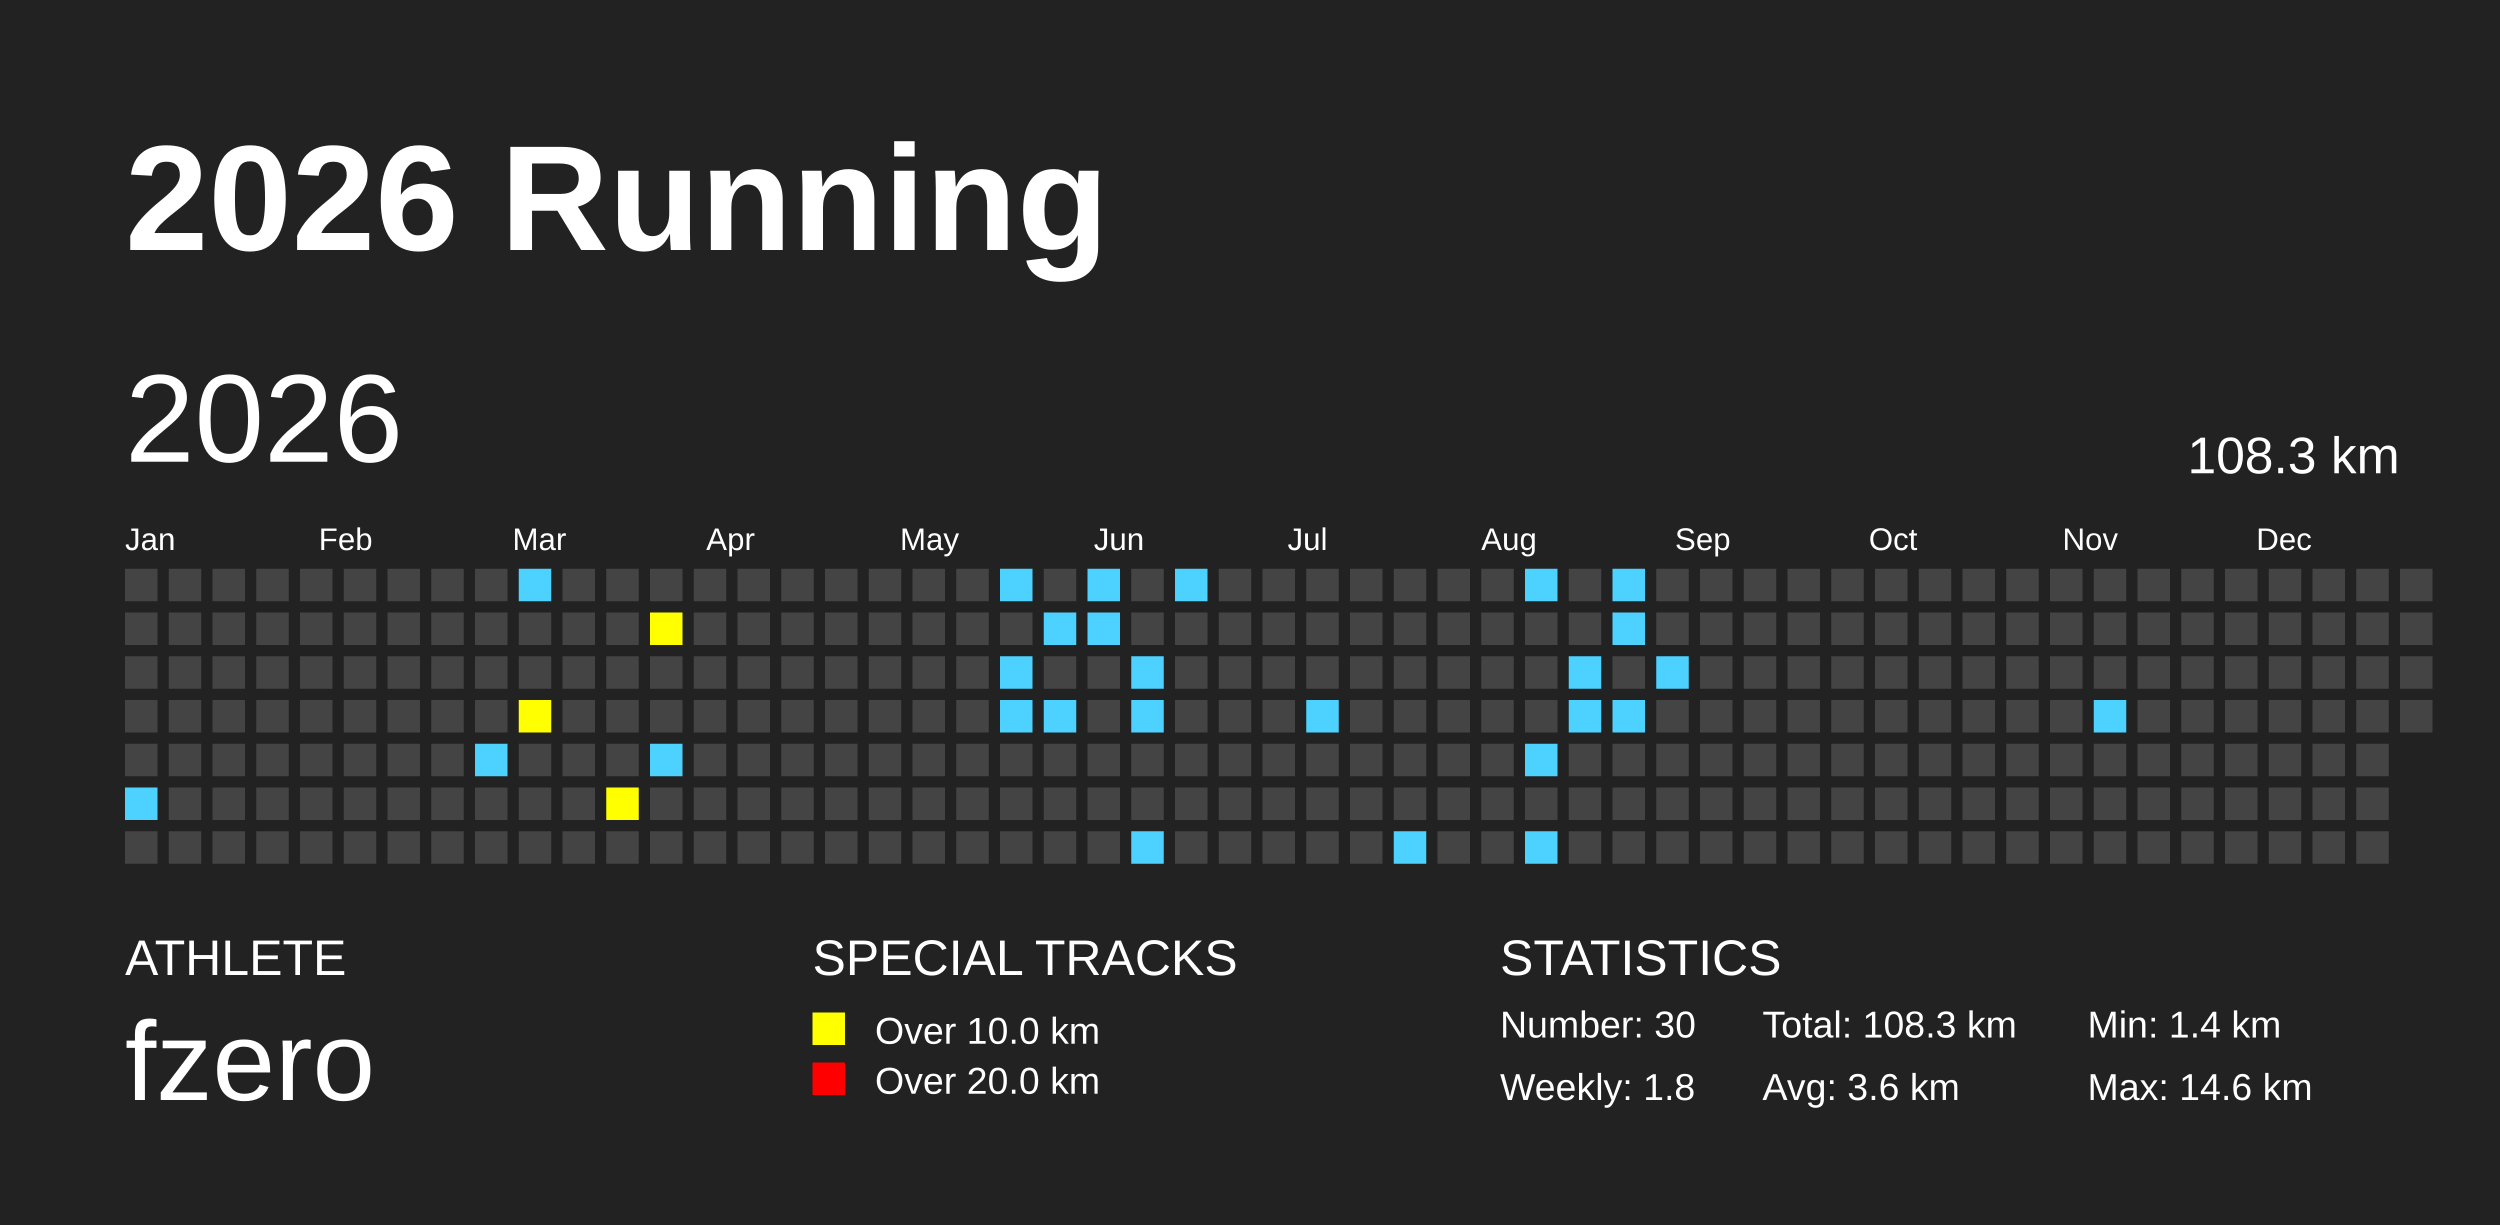
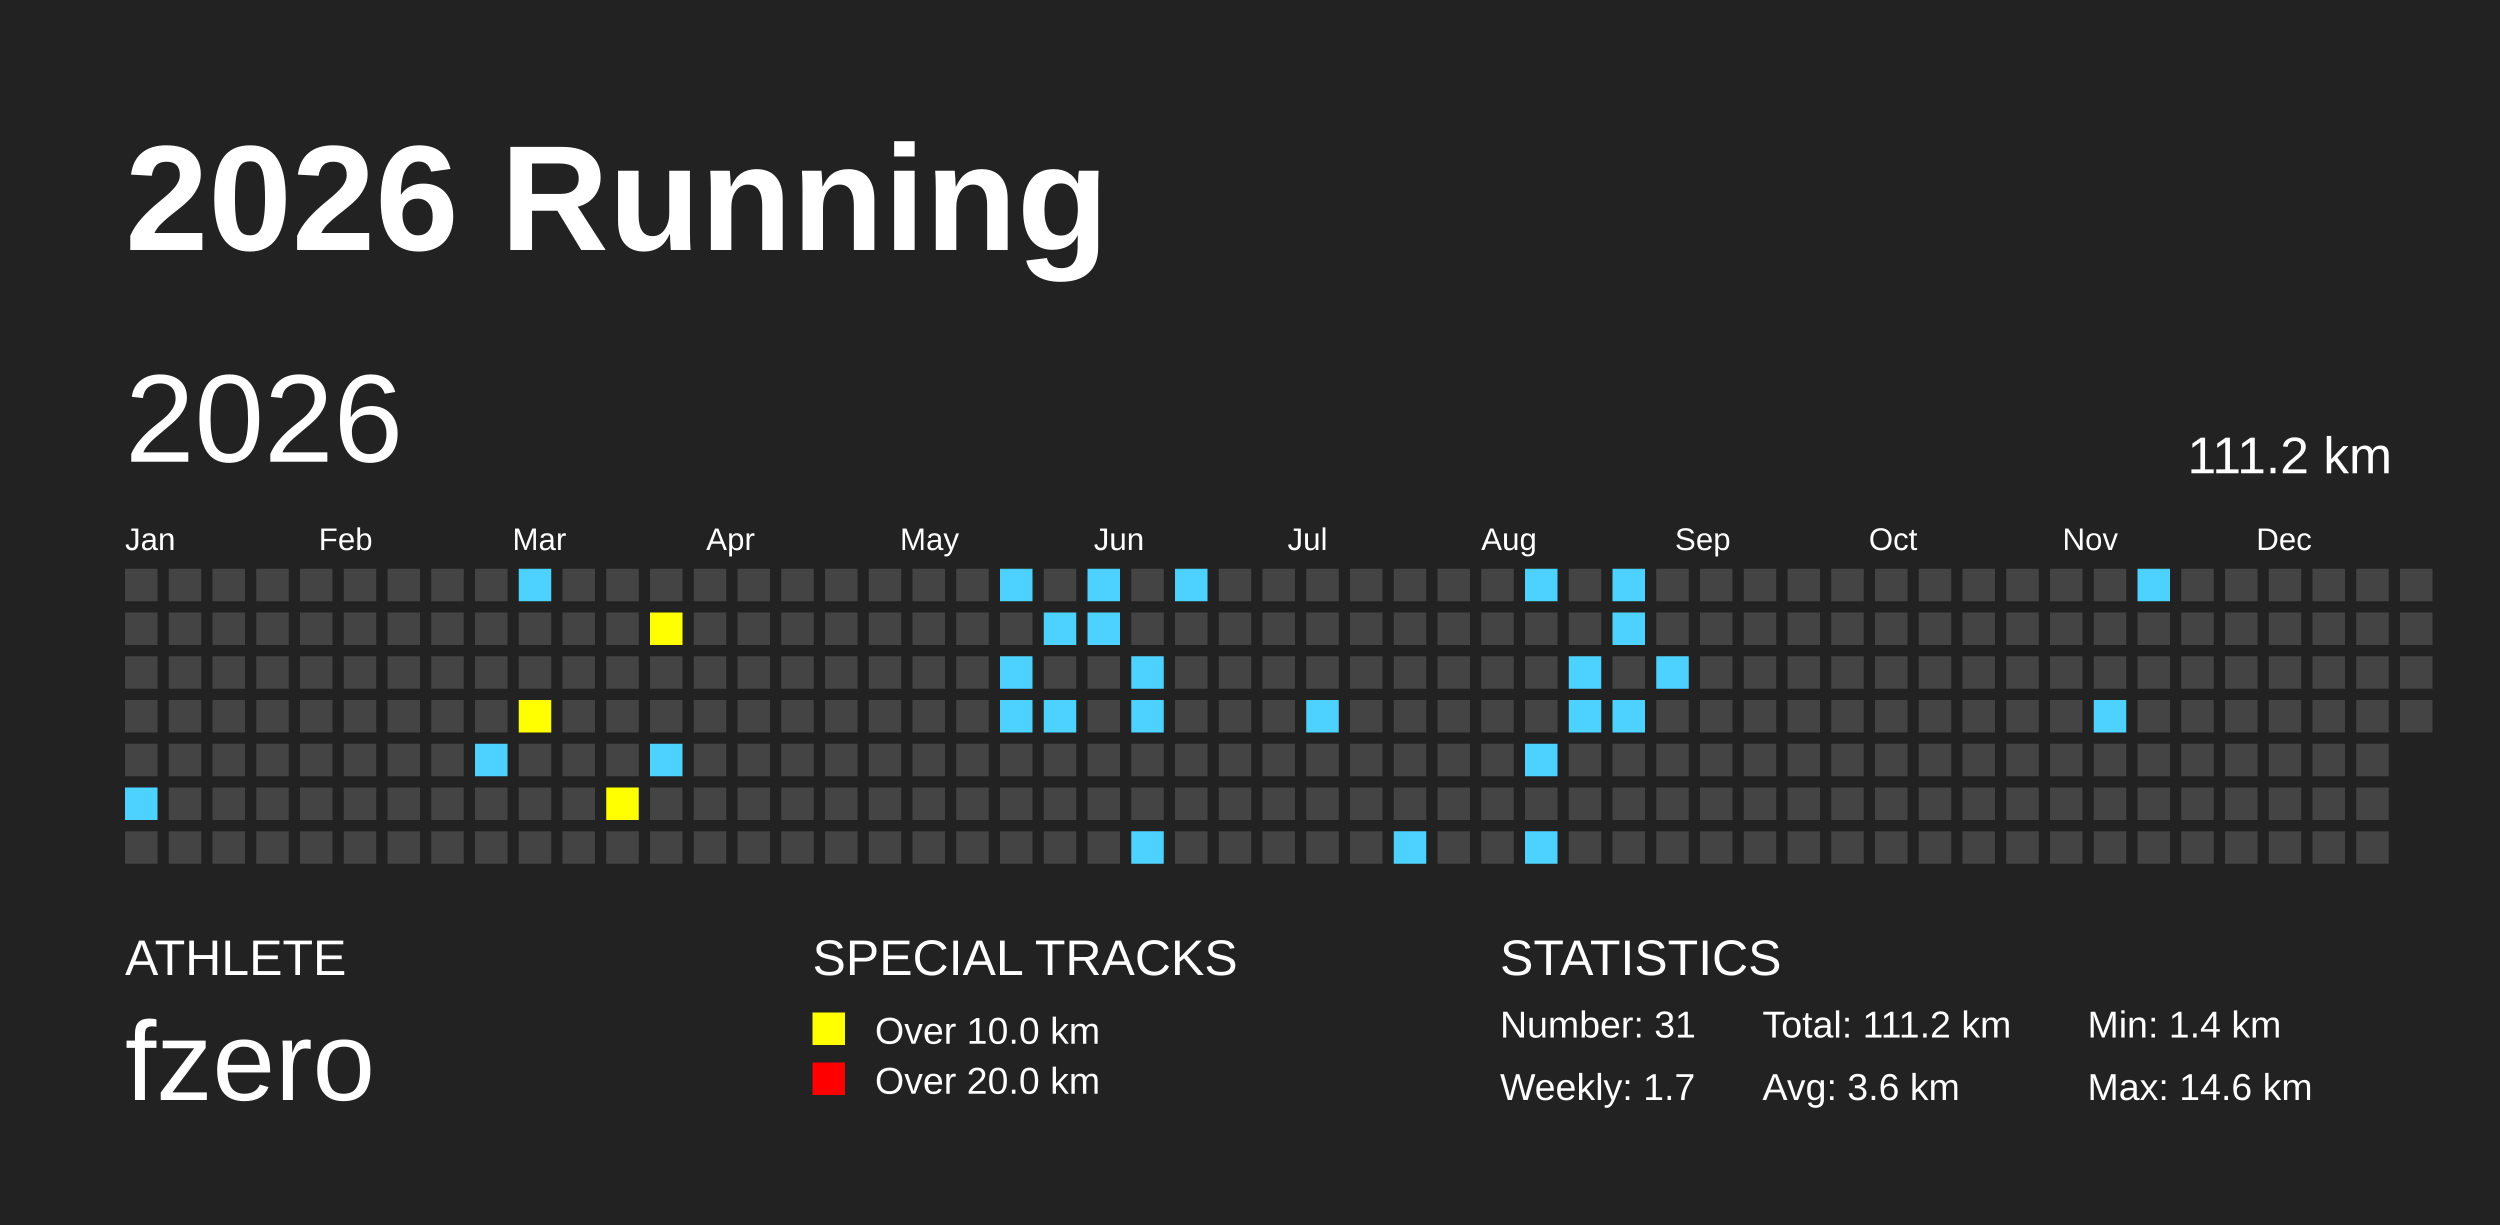
<svg xmlns="http://www.w3.org/2000/svg" baseProfile="full" height="98mm" version="1.1" viewBox="0,0,200,98" width="200mm">
  <defs />
  <rect fill="#222222" height="98" width="200" x="0" y="0" />
  <text fill="#FFFFFF" style="font-size:12px; font-family:Arial; font-weight:bold;" x="10" y="20">2026 Running</text>
  <text fill="#FFFFFF" style="font-size:4px; font-family:Arial" x="10" y="78">ATHLETE</text>
  <text fill="#FFFFFF" style="font-size:9px; font-family:Arial" x="10" y="88">fzero</text>
  <text fill="#FFFFFF" style="font-size:4px; font-family:Arial" x="65" y="78">SPECIAL TRACKS</text>
  <rect fill="yellow" height="2.6" width="2.6" x="65" y="81" />
  <text fill="#FFFFFF" style="font-size:3px; font-family:Arial" x="70" y="83.5">Over 10.0 km</text>
  <rect fill="red" height="2.6" width="2.6" x="65" y="85" />
  <text fill="#FFFFFF" style="font-size:3px; font-family:Arial" x="70" y="87.5">Over 20.0 km</text>
  <text fill="#FFFFFF" style="font-size:4px; font-family:Arial" x="120" y="78">STATISTICS</text>
-   <text fill="#FFFFFF" style="font-size:3px; font-family:Arial" x="120" y="83">Number: 30</text>
-   <text fill="#FFFFFF" style="font-size:3px; font-family:Arial" x="120" y="88">Weekly: 1.8</text>
-   <text fill="#FFFFFF" style="font-size:3px; font-family:Arial" x="141" y="83">Total: 108.3 km</text>
+   <text fill="#FFFFFF" style="font-size:3px; font-family:Arial" x="120" y="83">Number: 31</text>
+   <text fill="#FFFFFF" style="font-size:3px; font-family:Arial" x="120" y="88">Weekly: 1.7</text>
+   <text fill="#FFFFFF" style="font-size:3px; font-family:Arial" x="141" y="83">Total: 111.2 km</text>
  <text fill="#FFFFFF" style="font-size:3px; font-family:Arial" x="141" y="88">Avg: 3.6 km</text>
  <text fill="#FFFFFF" style="font-size:3px; font-family:Arial" x="167" y="83">Min: 1.4 km</text>
  <text fill="#FFFFFF" style="font-size:3px; font-family:Arial" x="167" y="88">Max: 14.6 km</text>
  <text dominant-baseline="hanging" fill="#FFFFFF" style="font-size:10.0px; font-family:Arial;" x="10" y="30">2026</text>
-   <text dominant-baseline="hanging" fill="#FFFFFF" style="font-size:4.125px; font-family:Arial;" x="175" y="35">108.3 km</text>
+   <text dominant-baseline="hanging" fill="#FFFFFF" style="font-size:4.125px; font-family:Arial;" x="175" y="35">111.2 km</text>
  <text fill="#FFFFFF" style="font-size:2.5px; font-family:Arial" x="10.0" y="44">Jan</text>
  <text fill="#FFFFFF" style="font-size:2.5px; font-family:Arial" x="25.5" y="44">Feb</text>
  <text fill="#FFFFFF" style="font-size:2.5px; font-family:Arial" x="41.0" y="44">Mar</text>
  <text fill="#FFFFFF" style="font-size:2.5px; font-family:Arial" x="56.5" y="44">Apr</text>
  <text fill="#FFFFFF" style="font-size:2.5px; font-family:Arial" x="72.0" y="44">May</text>
  <text fill="#FFFFFF" style="font-size:2.5px; font-family:Arial" x="87.5" y="44">Jun</text>
  <text fill="#FFFFFF" style="font-size:2.5px; font-family:Arial" x="103.0" y="44">Jul</text>
  <text fill="#FFFFFF" style="font-size:2.5px; font-family:Arial" x="118.5" y="44">Aug</text>
  <text fill="#FFFFFF" style="font-size:2.5px; font-family:Arial" x="134.0" y="44">Sep</text>
  <text fill="#FFFFFF" style="font-size:2.5px; font-family:Arial" x="149.5" y="44">Oct</text>
  <text fill="#FFFFFF" style="font-size:2.5px; font-family:Arial" x="165.0" y="44">Nov</text>
  <text fill="#FFFFFF" style="font-size:2.5px; font-family:Arial" x="180.5" y="44">Dec</text>
  <rect fill="#444444" height="2.6" width="2.6" x="10.0" y="45.5" />
  <rect fill="#444444" height="2.6" width="2.6" x="10.0" y="49.0" />
  <rect fill="#444444" height="2.6" width="2.6" x="10.0" y="52.5" />
  <rect fill="#444444" height="2.6" width="2.6" x="10.0" y="56.0" />
  <rect fill="#444444" height="2.6" width="2.6" x="10.0" y="59.5" />
  <rect fill="#4DD2FF" height="2.6" width="2.6" x="10.0" y="63.0" />
  <rect fill="#444444" height="2.6" width="2.6" x="10.0" y="66.5" />
  <rect fill="#444444" height="2.6" width="2.6" x="13.5" y="45.5" />
  <rect fill="#444444" height="2.6" width="2.6" x="13.5" y="49.0" />
  <rect fill="#444444" height="2.6" width="2.6" x="13.5" y="52.5" />
  <rect fill="#444444" height="2.6" width="2.6" x="13.5" y="56.0" />
  <rect fill="#444444" height="2.6" width="2.6" x="13.5" y="59.5" />
  <rect fill="#444444" height="2.6" width="2.6" x="13.5" y="63.0" />
  <rect fill="#444444" height="2.6" width="2.6" x="13.5" y="66.5" />
  <rect fill="#444444" height="2.6" width="2.6" x="17.0" y="45.5" />
  <rect fill="#444444" height="2.6" width="2.6" x="17.0" y="49.0" />
  <rect fill="#444444" height="2.6" width="2.6" x="17.0" y="52.5" />
  <rect fill="#444444" height="2.6" width="2.6" x="17.0" y="56.0" />
  <rect fill="#444444" height="2.6" width="2.6" x="17.0" y="59.5" />
  <rect fill="#444444" height="2.6" width="2.6" x="17.0" y="63.0" />
  <rect fill="#444444" height="2.6" width="2.6" x="17.0" y="66.5" />
  <rect fill="#444444" height="2.6" width="2.6" x="20.5" y="45.5" />
  <rect fill="#444444" height="2.6" width="2.6" x="20.5" y="49.0" />
  <rect fill="#444444" height="2.6" width="2.6" x="20.5" y="52.5" />
  <rect fill="#444444" height="2.6" width="2.6" x="20.5" y="56.0" />
  <rect fill="#444444" height="2.6" width="2.6" x="20.5" y="59.5" />
  <rect fill="#444444" height="2.6" width="2.6" x="20.5" y="63.0" />
  <rect fill="#444444" height="2.6" width="2.6" x="20.5" y="66.5" />
  <rect fill="#444444" height="2.6" width="2.6" x="24.0" y="45.5" />
  <rect fill="#444444" height="2.6" width="2.6" x="24.0" y="49.0" />
  <rect fill="#444444" height="2.6" width="2.6" x="24.0" y="52.5" />
  <rect fill="#444444" height="2.6" width="2.6" x="24.0" y="56.0" />
  <rect fill="#444444" height="2.6" width="2.6" x="24.0" y="59.5" />
  <rect fill="#444444" height="2.6" width="2.6" x="24.0" y="63.0" />
  <rect fill="#444444" height="2.6" width="2.6" x="24.0" y="66.5" />
  <rect fill="#444444" height="2.6" width="2.6" x="27.5" y="45.5" />
  <rect fill="#444444" height="2.6" width="2.6" x="27.5" y="49.0" />
  <rect fill="#444444" height="2.6" width="2.6" x="27.5" y="52.5" />
  <rect fill="#444444" height="2.6" width="2.6" x="27.5" y="56.0" />
  <rect fill="#444444" height="2.6" width="2.6" x="27.5" y="59.5" />
  <rect fill="#444444" height="2.6" width="2.6" x="27.5" y="63.0" />
  <rect fill="#444444" height="2.6" width="2.6" x="27.5" y="66.5" />
  <rect fill="#444444" height="2.6" width="2.6" x="31.0" y="45.5" />
  <rect fill="#444444" height="2.6" width="2.6" x="31.0" y="49.0" />
  <rect fill="#444444" height="2.6" width="2.6" x="31.0" y="52.5" />
  <rect fill="#444444" height="2.6" width="2.6" x="31.0" y="56.0" />
  <rect fill="#444444" height="2.6" width="2.6" x="31.0" y="59.5" />
  <rect fill="#444444" height="2.6" width="2.6" x="31.0" y="63.0" />
  <rect fill="#444444" height="2.6" width="2.6" x="31.0" y="66.5" />
  <rect fill="#444444" height="2.6" width="2.6" x="34.5" y="45.5" />
  <rect fill="#444444" height="2.6" width="2.6" x="34.5" y="49.0" />
  <rect fill="#444444" height="2.6" width="2.6" x="34.5" y="52.5" />
  <rect fill="#444444" height="2.6" width="2.6" x="34.5" y="56.0" />
  <rect fill="#444444" height="2.6" width="2.6" x="34.5" y="59.5" />
  <rect fill="#444444" height="2.6" width="2.6" x="34.5" y="63.0" />
  <rect fill="#444444" height="2.6" width="2.6" x="34.5" y="66.5" />
  <rect fill="#444444" height="2.6" width="2.6" x="38.0" y="45.5" />
  <rect fill="#444444" height="2.6" width="2.6" x="38.0" y="49.0" />
  <rect fill="#444444" height="2.6" width="2.6" x="38.0" y="52.5" />
  <rect fill="#444444" height="2.6" width="2.6" x="38.0" y="56.0" />
  <rect fill="#4DD2FF" height="2.6" width="2.6" x="38.0" y="59.5" />
  <rect fill="#444444" height="2.6" width="2.6" x="38.0" y="63.0" />
  <rect fill="#444444" height="2.6" width="2.6" x="38.0" y="66.5" />
  <rect fill="#4DD2FF" height="2.6" width="2.6" x="41.5" y="45.5" />
  <rect fill="#444444" height="2.6" width="2.6" x="41.5" y="49.0" />
  <rect fill="#444444" height="2.6" width="2.6" x="41.5" y="52.5" />
  <rect fill="yellow" height="2.6" width="2.6" x="41.5" y="56.0" />
  <rect fill="#444444" height="2.6" width="2.6" x="41.5" y="59.5" />
  <rect fill="#444444" height="2.6" width="2.6" x="41.5" y="63.0" />
  <rect fill="#444444" height="2.6" width="2.6" x="41.5" y="66.5" />
  <rect fill="#444444" height="2.6" width="2.6" x="45.0" y="45.5" />
  <rect fill="#444444" height="2.6" width="2.6" x="45.0" y="49.0" />
  <rect fill="#444444" height="2.6" width="2.6" x="45.0" y="52.5" />
  <rect fill="#444444" height="2.6" width="2.6" x="45.0" y="56.0" />
  <rect fill="#444444" height="2.6" width="2.6" x="45.0" y="59.5" />
  <rect fill="#444444" height="2.6" width="2.6" x="45.0" y="63.0" />
  <rect fill="#444444" height="2.6" width="2.6" x="45.0" y="66.5" />
  <rect fill="#444444" height="2.6" width="2.6" x="48.5" y="45.5" />
  <rect fill="#444444" height="2.6" width="2.6" x="48.5" y="49.0" />
  <rect fill="#444444" height="2.6" width="2.6" x="48.5" y="52.5" />
  <rect fill="#444444" height="2.6" width="2.6" x="48.5" y="56.0" />
  <rect fill="#444444" height="2.6" width="2.6" x="48.5" y="59.5" />
  <rect fill="yellow" height="2.6" width="2.6" x="48.5" y="63.0" />
  <rect fill="#444444" height="2.6" width="2.6" x="48.5" y="66.5" />
  <rect fill="#444444" height="2.6" width="2.6" x="52.0" y="45.5" />
  <rect fill="yellow" height="2.6" width="2.6" x="52.0" y="49.0" />
  <rect fill="#444444" height="2.6" width="2.6" x="52.0" y="52.5" />
  <rect fill="#444444" height="2.6" width="2.6" x="52.0" y="56.0" />
  <rect fill="#4DD2FF" height="2.6" width="2.6" x="52.0" y="59.5" />
  <rect fill="#444444" height="2.6" width="2.6" x="52.0" y="63.0" />
  <rect fill="#444444" height="2.6" width="2.6" x="52.0" y="66.5" />
  <rect fill="#444444" height="2.6" width="2.6" x="55.5" y="45.5" />
  <rect fill="#444444" height="2.6" width="2.6" x="55.5" y="49.0" />
  <rect fill="#444444" height="2.6" width="2.6" x="55.5" y="52.5" />
  <rect fill="#444444" height="2.6" width="2.6" x="55.5" y="56.0" />
  <rect fill="#444444" height="2.6" width="2.6" x="55.5" y="59.5" />
  <rect fill="#444444" height="2.6" width="2.6" x="55.5" y="63.0" />
  <rect fill="#444444" height="2.6" width="2.6" x="55.5" y="66.5" />
  <rect fill="#444444" height="2.6" width="2.6" x="59.0" y="45.5" />
  <rect fill="#444444" height="2.6" width="2.6" x="59.0" y="49.0" />
  <rect fill="#444444" height="2.6" width="2.6" x="59.0" y="52.5" />
  <rect fill="#444444" height="2.6" width="2.6" x="59.0" y="56.0" />
  <rect fill="#444444" height="2.6" width="2.6" x="59.0" y="59.5" />
  <rect fill="#444444" height="2.6" width="2.6" x="59.0" y="63.0" />
  <rect fill="#444444" height="2.6" width="2.6" x="59.0" y="66.5" />
  <rect fill="#444444" height="2.6" width="2.6" x="62.5" y="45.5" />
  <rect fill="#444444" height="2.6" width="2.6" x="62.5" y="49.0" />
  <rect fill="#444444" height="2.6" width="2.6" x="62.5" y="52.5" />
  <rect fill="#444444" height="2.6" width="2.6" x="62.5" y="56.0" />
  <rect fill="#444444" height="2.6" width="2.6" x="62.5" y="59.5" />
  <rect fill="#444444" height="2.6" width="2.6" x="62.5" y="63.0" />
  <rect fill="#444444" height="2.6" width="2.6" x="62.5" y="66.5" />
  <rect fill="#444444" height="2.6" width="2.6" x="66.0" y="45.5" />
  <rect fill="#444444" height="2.6" width="2.6" x="66.0" y="49.0" />
  <rect fill="#444444" height="2.6" width="2.6" x="66.0" y="52.5" />
  <rect fill="#444444" height="2.6" width="2.6" x="66.0" y="56.0" />
  <rect fill="#444444" height="2.6" width="2.6" x="66.0" y="59.5" />
  <rect fill="#444444" height="2.6" width="2.6" x="66.0" y="63.0" />
  <rect fill="#444444" height="2.6" width="2.6" x="66.0" y="66.5" />
  <rect fill="#444444" height="2.6" width="2.6" x="69.5" y="45.5" />
  <rect fill="#444444" height="2.6" width="2.6" x="69.5" y="49.0" />
  <rect fill="#444444" height="2.6" width="2.6" x="69.5" y="52.5" />
  <rect fill="#444444" height="2.6" width="2.6" x="69.5" y="56.0" />
  <rect fill="#444444" height="2.6" width="2.6" x="69.5" y="59.5" />
  <rect fill="#444444" height="2.6" width="2.6" x="69.5" y="63.0" />
  <rect fill="#444444" height="2.6" width="2.6" x="69.5" y="66.5" />
  <rect fill="#444444" height="2.6" width="2.6" x="73.0" y="45.5" />
  <rect fill="#444444" height="2.6" width="2.6" x="73.0" y="49.0" />
  <rect fill="#444444" height="2.6" width="2.6" x="73.0" y="52.5" />
  <rect fill="#444444" height="2.6" width="2.6" x="73.0" y="56.0" />
  <rect fill="#444444" height="2.6" width="2.6" x="73.0" y="59.5" />
  <rect fill="#444444" height="2.6" width="2.6" x="73.0" y="63.0" />
  <rect fill="#444444" height="2.6" width="2.6" x="73.0" y="66.5" />
  <rect fill="#444444" height="2.6" width="2.6" x="76.5" y="45.5" />
  <rect fill="#444444" height="2.6" width="2.6" x="76.5" y="49.0" />
  <rect fill="#444444" height="2.6" width="2.6" x="76.5" y="52.5" />
  <rect fill="#444444" height="2.6" width="2.6" x="76.5" y="56.0" />
  <rect fill="#444444" height="2.6" width="2.6" x="76.5" y="59.5" />
  <rect fill="#444444" height="2.6" width="2.6" x="76.5" y="63.0" />
  <rect fill="#444444" height="2.6" width="2.6" x="76.5" y="66.5" />
  <rect fill="#4DD2FF" height="2.6" width="2.6" x="80.0" y="45.5" />
  <rect fill="#444444" height="2.6" width="2.6" x="80.0" y="49.0" />
  <rect fill="#4DD2FF" height="2.6" width="2.6" x="80.0" y="52.5" />
  <rect fill="#4DD2FF" height="2.6" width="2.6" x="80.0" y="56.0" />
  <rect fill="#444444" height="2.6" width="2.6" x="80.0" y="59.5" />
  <rect fill="#444444" height="2.6" width="2.6" x="80.0" y="63.0" />
  <rect fill="#444444" height="2.6" width="2.6" x="80.0" y="66.5" />
  <rect fill="#444444" height="2.6" width="2.6" x="83.5" y="45.5" />
  <rect fill="#4DD2FF" height="2.6" width="2.6" x="83.5" y="49.0" />
  <rect fill="#444444" height="2.6" width="2.6" x="83.5" y="52.5" />
  <rect fill="#4DD2FF" height="2.6" width="2.6" x="83.5" y="56.0" />
  <rect fill="#444444" height="2.6" width="2.6" x="83.5" y="59.5" />
  <rect fill="#444444" height="2.6" width="2.6" x="83.5" y="63.0" />
  <rect fill="#444444" height="2.6" width="2.6" x="83.5" y="66.5" />
  <rect fill="#4DD2FF" height="2.6" width="2.6" x="87.0" y="45.5" />
  <rect fill="#4DD2FF" height="2.6" width="2.6" x="87.0" y="49.0" />
  <rect fill="#444444" height="2.6" width="2.6" x="87.0" y="52.5" />
  <rect fill="#444444" height="2.6" width="2.6" x="87.0" y="56.0" />
  <rect fill="#444444" height="2.6" width="2.6" x="87.0" y="59.5" />
  <rect fill="#444444" height="2.6" width="2.6" x="87.0" y="63.0" />
  <rect fill="#444444" height="2.6" width="2.6" x="87.0" y="66.5" />
  <rect fill="#444444" height="2.6" width="2.6" x="90.5" y="45.5" />
  <rect fill="#444444" height="2.6" width="2.6" x="90.5" y="49.0" />
  <rect fill="#4DD2FF" height="2.6" width="2.6" x="90.5" y="52.5" />
  <rect fill="#4DD2FF" height="2.6" width="2.6" x="90.5" y="56.0" />
  <rect fill="#444444" height="2.6" width="2.6" x="90.5" y="59.5" />
  <rect fill="#444444" height="2.6" width="2.6" x="90.5" y="63.0" />
  <rect fill="#4DD2FF" height="2.6" width="2.6" x="90.5" y="66.5" />
  <rect fill="#4DD2FF" height="2.6" width="2.6" x="94.0" y="45.5" />
  <rect fill="#444444" height="2.6" width="2.6" x="94.0" y="49.0" />
  <rect fill="#444444" height="2.6" width="2.6" x="94.0" y="52.5" />
  <rect fill="#444444" height="2.6" width="2.6" x="94.0" y="56.0" />
  <rect fill="#444444" height="2.6" width="2.6" x="94.0" y="59.5" />
  <rect fill="#444444" height="2.6" width="2.6" x="94.0" y="63.0" />
  <rect fill="#444444" height="2.6" width="2.6" x="94.0" y="66.5" />
  <rect fill="#444444" height="2.6" width="2.6" x="97.5" y="45.5" />
  <rect fill="#444444" height="2.6" width="2.6" x="97.5" y="49.0" />
  <rect fill="#444444" height="2.6" width="2.6" x="97.5" y="52.5" />
  <rect fill="#444444" height="2.6" width="2.6" x="97.5" y="56.0" />
  <rect fill="#444444" height="2.6" width="2.6" x="97.5" y="59.5" />
  <rect fill="#444444" height="2.6" width="2.6" x="97.5" y="63.0" />
  <rect fill="#444444" height="2.6" width="2.6" x="97.5" y="66.5" />
  <rect fill="#444444" height="2.6" width="2.6" x="101.0" y="45.5" />
  <rect fill="#444444" height="2.6" width="2.6" x="101.0" y="49.0" />
  <rect fill="#444444" height="2.6" width="2.6" x="101.0" y="52.5" />
  <rect fill="#444444" height="2.6" width="2.6" x="101.0" y="56.0" />
  <rect fill="#444444" height="2.6" width="2.6" x="101.0" y="59.5" />
  <rect fill="#444444" height="2.6" width="2.6" x="101.0" y="63.0" />
  <rect fill="#444444" height="2.6" width="2.6" x="101.0" y="66.5" />
  <rect fill="#444444" height="2.6" width="2.6" x="104.5" y="45.5" />
  <rect fill="#444444" height="2.6" width="2.6" x="104.5" y="49.0" />
  <rect fill="#444444" height="2.6" width="2.6" x="104.5" y="52.5" />
  <rect fill="#4DD2FF" height="2.6" width="2.6" x="104.5" y="56.0" />
  <rect fill="#444444" height="2.6" width="2.6" x="104.5" y="59.5" />
  <rect fill="#444444" height="2.6" width="2.6" x="104.5" y="63.0" />
  <rect fill="#444444" height="2.6" width="2.6" x="104.5" y="66.5" />
  <rect fill="#444444" height="2.6" width="2.6" x="108.0" y="45.5" />
  <rect fill="#444444" height="2.6" width="2.6" x="108.0" y="49.0" />
  <rect fill="#444444" height="2.6" width="2.6" x="108.0" y="52.5" />
  <rect fill="#444444" height="2.6" width="2.6" x="108.0" y="56.0" />
  <rect fill="#444444" height="2.6" width="2.6" x="108.0" y="59.5" />
  <rect fill="#444444" height="2.6" width="2.6" x="108.0" y="63.0" />
  <rect fill="#444444" height="2.6" width="2.6" x="108.0" y="66.5" />
  <rect fill="#444444" height="2.6" width="2.6" x="111.5" y="45.5" />
  <rect fill="#444444" height="2.6" width="2.6" x="111.5" y="49.0" />
  <rect fill="#444444" height="2.6" width="2.6" x="111.5" y="52.5" />
  <rect fill="#444444" height="2.6" width="2.6" x="111.5" y="56.0" />
  <rect fill="#444444" height="2.6" width="2.6" x="111.5" y="59.5" />
  <rect fill="#444444" height="2.6" width="2.6" x="111.5" y="63.0" />
  <rect fill="#4DD2FF" height="2.6" width="2.6" x="111.5" y="66.5" />
  <rect fill="#444444" height="2.6" width="2.6" x="115.0" y="45.5" />
  <rect fill="#444444" height="2.6" width="2.6" x="115.0" y="49.0" />
  <rect fill="#444444" height="2.6" width="2.6" x="115.0" y="52.5" />
  <rect fill="#444444" height="2.6" width="2.6" x="115.0" y="56.0" />
  <rect fill="#444444" height="2.6" width="2.6" x="115.0" y="59.5" />
  <rect fill="#444444" height="2.6" width="2.6" x="115.0" y="63.0" />
  <rect fill="#444444" height="2.6" width="2.6" x="115.0" y="66.5" />
  <rect fill="#444444" height="2.6" width="2.6" x="118.5" y="45.5" />
  <rect fill="#444444" height="2.6" width="2.6" x="118.5" y="49.0" />
  <rect fill="#444444" height="2.6" width="2.6" x="118.5" y="52.5" />
  <rect fill="#444444" height="2.6" width="2.6" x="118.5" y="56.0" />
  <rect fill="#444444" height="2.6" width="2.6" x="118.5" y="59.5" />
  <rect fill="#444444" height="2.6" width="2.6" x="118.5" y="63.0" />
  <rect fill="#444444" height="2.6" width="2.6" x="118.5" y="66.5" />
  <rect fill="#4DD2FF" height="2.6" width="2.6" x="122.0" y="45.5" />
  <rect fill="#444444" height="2.6" width="2.6" x="122.0" y="49.0" />
  <rect fill="#444444" height="2.6" width="2.6" x="122.0" y="52.5" />
  <rect fill="#444444" height="2.6" width="2.6" x="122.0" y="56.0" />
  <rect fill="#4DD2FF" height="2.6" width="2.6" x="122.0" y="59.5" />
  <rect fill="#444444" height="2.6" width="2.6" x="122.0" y="63.0" />
  <rect fill="#4DD2FF" height="2.6" width="2.6" x="122.0" y="66.5" />
  <rect fill="#444444" height="2.6" width="2.6" x="125.5" y="45.5" />
  <rect fill="#444444" height="2.6" width="2.6" x="125.5" y="49.0" />
  <rect fill="#4DD2FF" height="2.6" width="2.6" x="125.5" y="52.5" />
  <rect fill="#4DD2FF" height="2.6" width="2.6" x="125.5" y="56.0" />
  <rect fill="#444444" height="2.6" width="2.6" x="125.5" y="59.5" />
  <rect fill="#444444" height="2.6" width="2.6" x="125.5" y="63.0" />
  <rect fill="#444444" height="2.6" width="2.6" x="125.5" y="66.5" />
  <rect fill="#4DD2FF" height="2.6" width="2.6" x="129.0" y="45.5" />
  <rect fill="#4DD2FF" height="2.6" width="2.6" x="129.0" y="49.0" />
  <rect fill="#444444" height="2.6" width="2.6" x="129.0" y="52.5" />
  <rect fill="#4DD2FF" height="2.6" width="2.6" x="129.0" y="56.0" />
  <rect fill="#444444" height="2.6" width="2.6" x="129.0" y="59.5" />
  <rect fill="#444444" height="2.6" width="2.6" x="129.0" y="63.0" />
  <rect fill="#444444" height="2.6" width="2.6" x="129.0" y="66.5" />
  <rect fill="#444444" height="2.6" width="2.6" x="132.5" y="45.5" />
  <rect fill="#444444" height="2.6" width="2.6" x="132.5" y="49.0" />
  <rect fill="#4DD2FF" height="2.6" width="2.6" x="132.5" y="52.5" />
  <rect fill="#444444" height="2.6" width="2.6" x="132.5" y="56.0" />
  <rect fill="#444444" height="2.6" width="2.6" x="132.5" y="59.5" />
  <rect fill="#444444" height="2.6" width="2.6" x="132.5" y="63.0" />
  <rect fill="#444444" height="2.6" width="2.6" x="132.5" y="66.5" />
  <rect fill="#444444" height="2.6" width="2.6" x="136.0" y="45.5" />
  <rect fill="#444444" height="2.6" width="2.6" x="136.0" y="49.0" />
  <rect fill="#444444" height="2.6" width="2.6" x="136.0" y="52.5" />
  <rect fill="#444444" height="2.6" width="2.6" x="136.0" y="56.0" />
  <rect fill="#444444" height="2.6" width="2.6" x="136.0" y="59.5" />
  <rect fill="#444444" height="2.6" width="2.6" x="136.0" y="63.0" />
  <rect fill="#444444" height="2.6" width="2.6" x="136.0" y="66.5" />
  <rect fill="#444444" height="2.6" width="2.6" x="139.5" y="45.5" />
  <rect fill="#444444" height="2.6" width="2.6" x="139.5" y="49.0" />
  <rect fill="#444444" height="2.6" width="2.6" x="139.5" y="52.5" />
  <rect fill="#444444" height="2.6" width="2.6" x="139.5" y="56.0" />
  <rect fill="#444444" height="2.6" width="2.6" x="139.5" y="59.5" />
  <rect fill="#444444" height="2.6" width="2.6" x="139.5" y="63.0" />
  <rect fill="#444444" height="2.6" width="2.6" x="139.5" y="66.5" />
  <rect fill="#444444" height="2.6" width="2.6" x="143.0" y="45.5" />
  <rect fill="#444444" height="2.6" width="2.6" x="143.0" y="49.0" />
  <rect fill="#444444" height="2.6" width="2.6" x="143.0" y="52.5" />
  <rect fill="#444444" height="2.6" width="2.6" x="143.0" y="56.0" />
  <rect fill="#444444" height="2.6" width="2.6" x="143.0" y="59.5" />
  <rect fill="#444444" height="2.6" width="2.6" x="143.0" y="63.0" />
  <rect fill="#444444" height="2.6" width="2.6" x="143.0" y="66.5" />
  <rect fill="#444444" height="2.6" width="2.6" x="146.5" y="45.5" />
  <rect fill="#444444" height="2.6" width="2.6" x="146.5" y="49.0" />
  <rect fill="#444444" height="2.6" width="2.6" x="146.5" y="52.5" />
  <rect fill="#444444" height="2.6" width="2.6" x="146.5" y="56.0" />
  <rect fill="#444444" height="2.6" width="2.6" x="146.5" y="59.5" />
  <rect fill="#444444" height="2.6" width="2.6" x="146.5" y="63.0" />
  <rect fill="#444444" height="2.6" width="2.6" x="146.5" y="66.5" />
  <rect fill="#444444" height="2.6" width="2.6" x="150.0" y="45.5" />
  <rect fill="#444444" height="2.6" width="2.6" x="150.0" y="49.0" />
  <rect fill="#444444" height="2.6" width="2.6" x="150.0" y="52.5" />
  <rect fill="#444444" height="2.6" width="2.6" x="150.0" y="56.0" />
  <rect fill="#444444" height="2.6" width="2.6" x="150.0" y="59.5" />
  <rect fill="#444444" height="2.6" width="2.6" x="150.0" y="63.0" />
  <rect fill="#444444" height="2.6" width="2.6" x="150.0" y="66.5" />
  <rect fill="#444444" height="2.6" width="2.6" x="153.5" y="45.5" />
  <rect fill="#444444" height="2.6" width="2.6" x="153.5" y="49.0" />
  <rect fill="#444444" height="2.6" width="2.6" x="153.5" y="52.5" />
  <rect fill="#444444" height="2.6" width="2.6" x="153.5" y="56.0" />
  <rect fill="#444444" height="2.6" width="2.6" x="153.5" y="59.5" />
  <rect fill="#444444" height="2.6" width="2.6" x="153.5" y="63.0" />
  <rect fill="#444444" height="2.6" width="2.6" x="153.5" y="66.5" />
  <rect fill="#444444" height="2.6" width="2.6" x="157.0" y="45.5" />
  <rect fill="#444444" height="2.6" width="2.6" x="157.0" y="49.0" />
  <rect fill="#444444" height="2.6" width="2.6" x="157.0" y="52.5" />
  <rect fill="#444444" height="2.6" width="2.6" x="157.0" y="56.0" />
  <rect fill="#444444" height="2.6" width="2.6" x="157.0" y="59.5" />
  <rect fill="#444444" height="2.6" width="2.6" x="157.0" y="63.0" />
  <rect fill="#444444" height="2.6" width="2.6" x="157.0" y="66.5" />
  <rect fill="#444444" height="2.6" width="2.6" x="160.5" y="45.5" />
  <rect fill="#444444" height="2.6" width="2.6" x="160.5" y="49.0" />
  <rect fill="#444444" height="2.6" width="2.6" x="160.5" y="52.5" />
  <rect fill="#444444" height="2.6" width="2.6" x="160.5" y="56.0" />
  <rect fill="#444444" height="2.6" width="2.6" x="160.5" y="59.5" />
  <rect fill="#444444" height="2.6" width="2.6" x="160.5" y="63.0" />
  <rect fill="#444444" height="2.6" width="2.6" x="160.5" y="66.5" />
  <rect fill="#444444" height="2.6" width="2.6" x="164.0" y="45.5" />
  <rect fill="#444444" height="2.6" width="2.6" x="164.0" y="49.0" />
  <rect fill="#444444" height="2.6" width="2.6" x="164.0" y="52.5" />
  <rect fill="#444444" height="2.6" width="2.6" x="164.0" y="56.0" />
  <rect fill="#444444" height="2.6" width="2.6" x="164.0" y="59.5" />
  <rect fill="#444444" height="2.6" width="2.6" x="164.0" y="63.0" />
  <rect fill="#444444" height="2.6" width="2.6" x="164.0" y="66.5" />
  <rect fill="#444444" height="2.6" width="2.6" x="167.5" y="45.5" />
  <rect fill="#444444" height="2.6" width="2.6" x="167.5" y="49.0" />
  <rect fill="#444444" height="2.6" width="2.6" x="167.5" y="52.5" />
  <rect fill="#4DD2FF" height="2.6" width="2.6" x="167.5" y="56.0" />
  <rect fill="#444444" height="2.6" width="2.6" x="167.5" y="59.5" />
  <rect fill="#444444" height="2.6" width="2.6" x="167.5" y="63.0" />
  <rect fill="#444444" height="2.6" width="2.6" x="167.5" y="66.5" />
-   <rect fill="#444444" height="2.6" width="2.6" x="171.0" y="45.5" />
+   <rect fill="#4DD2FF" height="2.6" width="2.6" x="171.0" y="45.5" />
  <rect fill="#444444" height="2.6" width="2.6" x="171.0" y="49.0" />
  <rect fill="#444444" height="2.6" width="2.6" x="171.0" y="52.5" />
  <rect fill="#444444" height="2.6" width="2.6" x="171.0" y="56.0" />
  <rect fill="#444444" height="2.6" width="2.6" x="171.0" y="59.5" />
  <rect fill="#444444" height="2.6" width="2.6" x="171.0" y="63.0" />
  <rect fill="#444444" height="2.6" width="2.6" x="171.0" y="66.5" />
  <rect fill="#444444" height="2.6" width="2.6" x="174.5" y="45.5" />
  <rect fill="#444444" height="2.6" width="2.6" x="174.5" y="49.0" />
  <rect fill="#444444" height="2.6" width="2.6" x="174.5" y="52.5" />
  <rect fill="#444444" height="2.6" width="2.6" x="174.5" y="56.0" />
  <rect fill="#444444" height="2.6" width="2.6" x="174.5" y="59.5" />
  <rect fill="#444444" height="2.6" width="2.6" x="174.5" y="63.0" />
  <rect fill="#444444" height="2.6" width="2.6" x="174.5" y="66.5" />
  <rect fill="#444444" height="2.6" width="2.6" x="178.0" y="45.5" />
  <rect fill="#444444" height="2.6" width="2.6" x="178.0" y="49.0" />
  <rect fill="#444444" height="2.6" width="2.6" x="178.0" y="52.5" />
  <rect fill="#444444" height="2.6" width="2.6" x="178.0" y="56.0" />
  <rect fill="#444444" height="2.6" width="2.6" x="178.0" y="59.5" />
  <rect fill="#444444" height="2.6" width="2.6" x="178.0" y="63.0" />
  <rect fill="#444444" height="2.6" width="2.6" x="178.0" y="66.5" />
  <rect fill="#444444" height="2.6" width="2.6" x="181.5" y="45.5" />
  <rect fill="#444444" height="2.6" width="2.6" x="181.5" y="49.0" />
  <rect fill="#444444" height="2.6" width="2.6" x="181.5" y="52.5" />
  <rect fill="#444444" height="2.6" width="2.6" x="181.5" y="56.0" />
  <rect fill="#444444" height="2.6" width="2.6" x="181.5" y="59.5" />
  <rect fill="#444444" height="2.6" width="2.6" x="181.5" y="63.0" />
  <rect fill="#444444" height="2.6" width="2.6" x="181.5" y="66.5" />
  <rect fill="#444444" height="2.6" width="2.6" x="185.0" y="45.5" />
  <rect fill="#444444" height="2.6" width="2.6" x="185.0" y="49.0" />
  <rect fill="#444444" height="2.6" width="2.6" x="185.0" y="52.5" />
  <rect fill="#444444" height="2.6" width="2.6" x="185.0" y="56.0" />
  <rect fill="#444444" height="2.6" width="2.6" x="185.0" y="59.5" />
  <rect fill="#444444" height="2.6" width="2.6" x="185.0" y="63.0" />
  <rect fill="#444444" height="2.6" width="2.6" x="185.0" y="66.5" />
  <rect fill="#444444" height="2.6" width="2.6" x="188.5" y="45.5" />
  <rect fill="#444444" height="2.6" width="2.6" x="188.5" y="49.0" />
  <rect fill="#444444" height="2.6" width="2.6" x="188.5" y="52.5" />
  <rect fill="#444444" height="2.6" width="2.6" x="188.5" y="56.0" />
  <rect fill="#444444" height="2.6" width="2.6" x="188.5" y="59.5" />
  <rect fill="#444444" height="2.6" width="2.6" x="188.5" y="63.0" />
  <rect fill="#444444" height="2.6" width="2.6" x="188.5" y="66.5" />
  <rect fill="#444444" height="2.6" width="2.6" x="192.0" y="45.5" />
  <rect fill="#444444" height="2.6" width="2.6" x="192.0" y="49.0" />
  <rect fill="#444444" height="2.6" width="2.6" x="192.0" y="52.5" />
  <rect fill="#444444" height="2.6" width="2.6" x="192.0" y="56.0" />
</svg>
